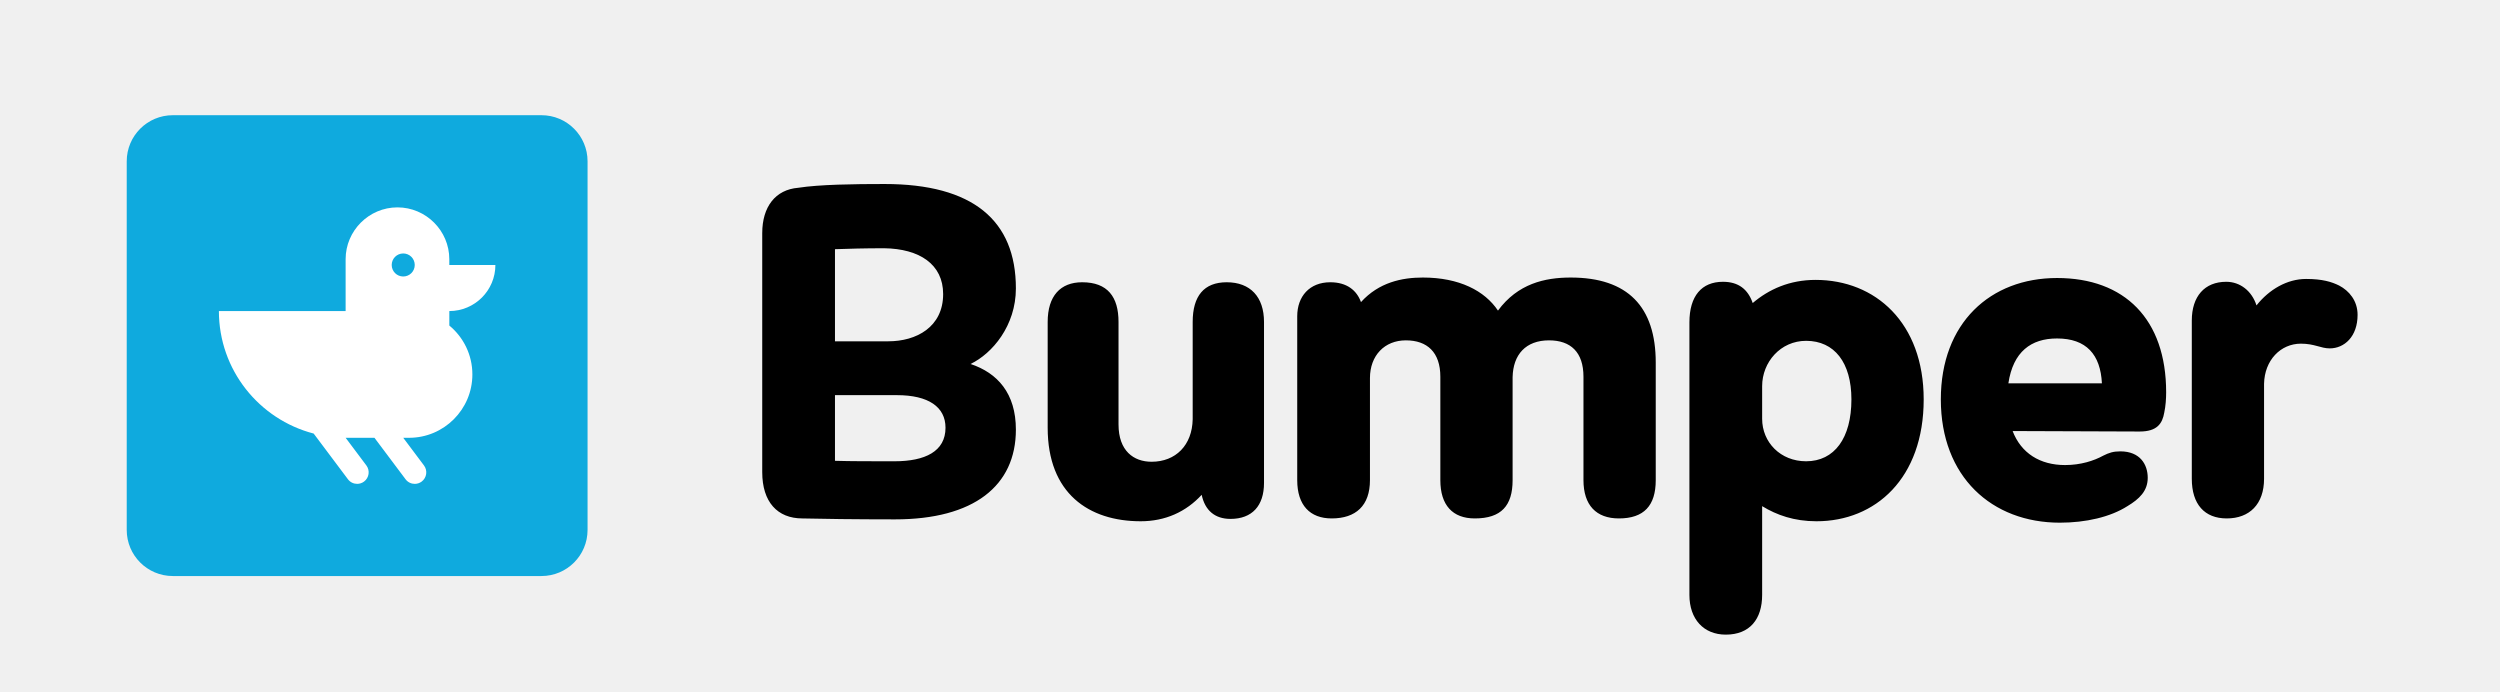
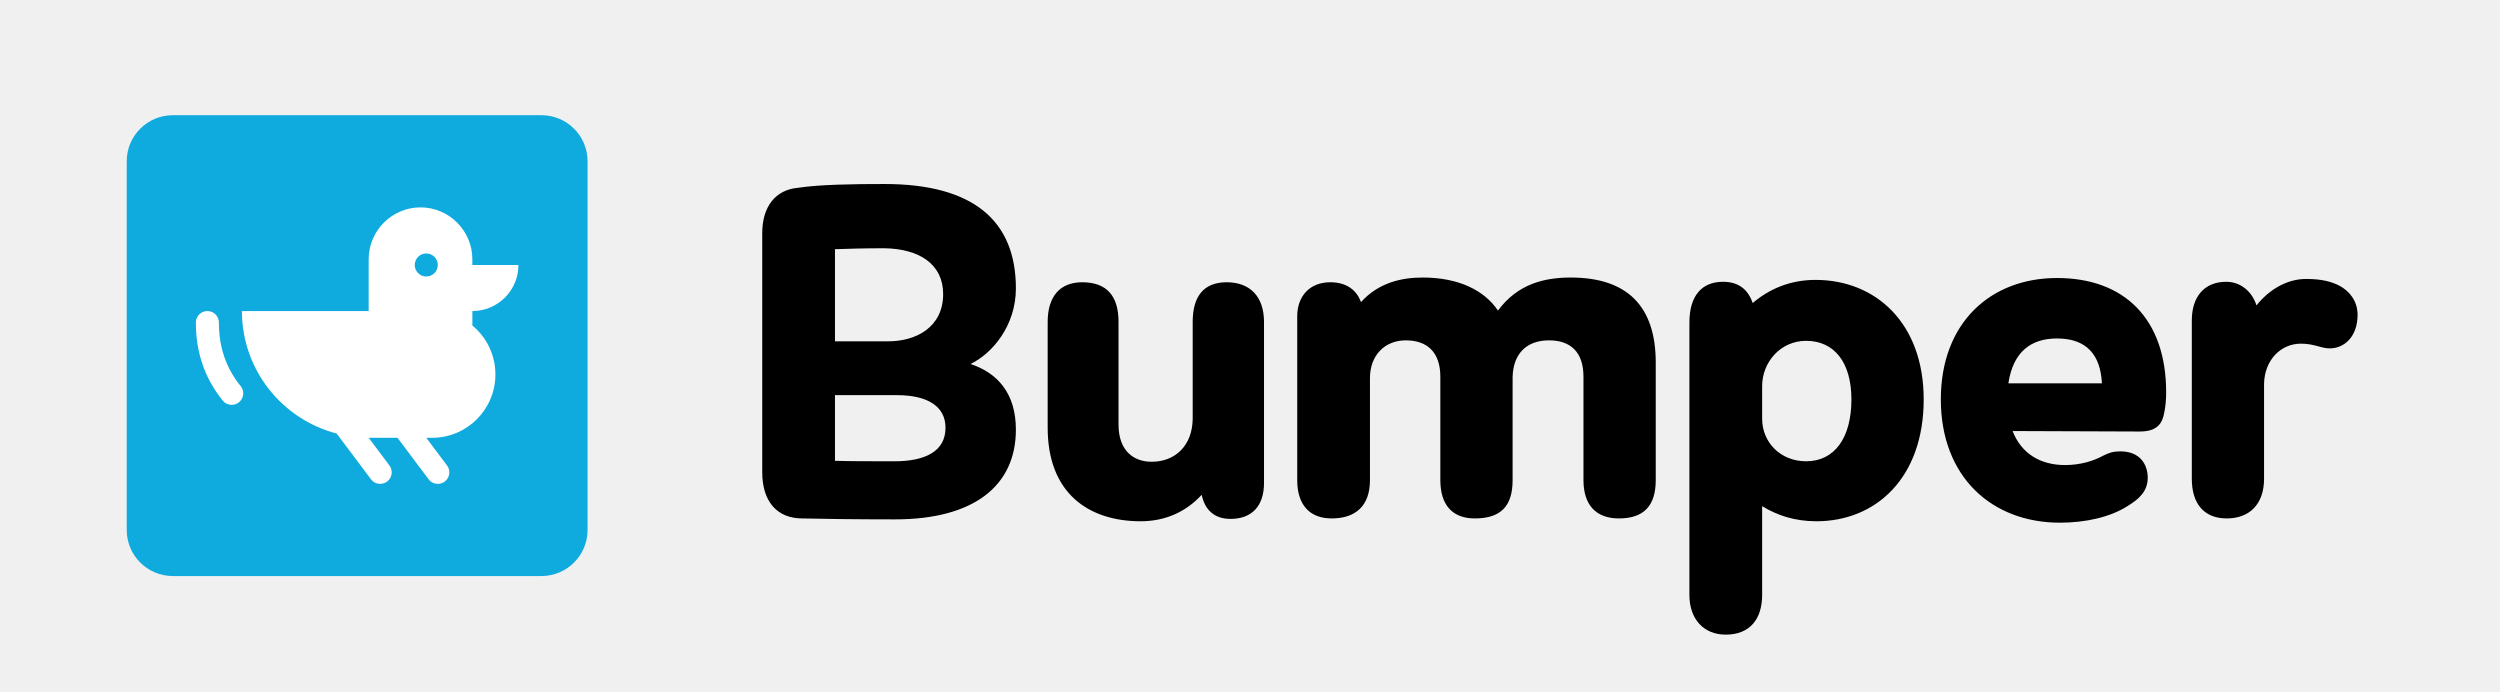
<svg xmlns="http://www.w3.org/2000/svg" width="217px" height="60px" viewBox="0 0 217 60" version="1.1">
  <defs />
  <g id="logo" stroke="none" stroke-width="1" fill="none" fill-rule="evenodd">
    <rect id="Rectangle" fill="#0FAADE" x="11" y="10" width="40" height="40" rx="4" />
-     <path d="M43,23 L39,23 L39,22.5 C39,20.025 36.975,18 34.5,18 C32.025,18 30,20.025 30,22.5 L30,27 L19,27 C19,32.115 22.496,36.402 27.226,37.633 L30.201,41.599 C30.397,41.862 30.698,41.999 31.002,41.999 C31.21,41.999 31.421,41.934 31.601,41.799 C32.043,41.468 32.132,40.841 31.801,40.4 L30.001,38 L32.502,38 L35.202,41.6 C35.398,41.863 35.699,42 36.003,42 C36.211,42 36.422,41.935 36.602,41.8 C37.044,41.469 37.133,40.842 36.802,40.401 L35.002,38.001 L35.502,38.001 C38.54,38.001 41.002,35.539 41.002,32.501 C41.002,30.793 40.223,29.267 39.002,28.258 L39.002,27 C41.209,27 43,25.209 43,23 Z M35,24 C34.448,24 34,23.552 34,23 C34,22.448 34.448,22 35,22 C35.552,22 36,22.448 36,23 C36,23.552 35.552,24 35,24 Z" id="duck" fill="#FFFFFF" fill-rule="nonzero" />
+     <path d="M45,23 L41,23 L41,22.5 C41,20.025 38.975,18 36.5,18 C34.025,18 32,20.025 32,22.5 L32,27 L21,27 C21,32.115 24.496,36.402 29.226,37.633 L32.201,41.599 C32.397,41.862 32.698,41.999 33.002,41.999 C33.21,41.999 33.421,41.934 33.601,41.799 C34.043,41.468 34.132,40.841 33.801,40.4 L32.001,38 L34.502,38 L37.202,41.6 C37.398,41.863 37.699,42 38.003,42 C38.211,42 38.422,41.935 38.602,41.8 C39.044,41.469 39.133,40.842 38.802,40.401 L37.002,38.001 L37.502,38.001 C40.54,38.001 43.002,35.539 43.002,32.501 C43.002,30.793 42.223,29.267 41.002,28.258 L41.002,27 C43.209,27 45,25.209 45,23 Z M37,24 C36.448,24 36,23.552 36,23 C36,22.448 36.448,22 37,22 C37.552,22 38,22.448 38,23 C38,23.552 37.552,24 37,24 Z" id="duck" fill="#FFFFFF" fill-rule="nonzero" />
    <path d="M84.243,31.593 C86.58,32.372 88.179,34.135 88.179,37.292 C88.179,42.171 84.53,45.082 77.683,45.082 C74.362,45.082 71.164,45.041 69.647,45 C67.474,45 66.162,43.565 66.162,40.982 L66.162,20.236 C66.162,17.94 67.31,16.464 69.278,16.3 C71.123,16.013 74.116,15.972 76.781,15.972 C84.448,15.972 88.179,19.129 88.179,25.033 C88.179,28.272 86.129,30.691 84.243,31.593 Z M76.74,21.548 C75.018,21.548 73.706,21.589 72.476,21.63 L72.476,29.625 L77.109,29.625 C79.528,29.625 81.865,28.395 81.865,25.525 C81.865,22.942 79.815,21.589 76.74,21.548 Z M77.642,40.039 C80.307,40.039 82.07,39.178 82.07,37.128 C82.07,35.324 80.594,34.299 77.847,34.299 L72.476,34.299 L72.476,39.998 C73.829,40.039 75.592,40.039 77.642,40.039 Z M106.478,24.5 C108.528,24.5 109.716,25.771 109.716,27.944 L109.716,41.925 C109.716,43.893 108.692,45.041 106.805,45.041 C105.453,45.041 104.591,44.303 104.305,42.95 C102.951,44.426 101.147,45.246 99.015,45.246 C94.505,45.246 90.938,42.827 90.938,37.128 L90.938,27.944 C90.938,25.689 92.045,24.5 93.931,24.5 C96.145,24.5 97.088,25.771 97.088,27.944 L97.088,36.841 C97.088,39.137 98.4,40.08 99.958,40.08 C102.049,40.08 103.484,38.645 103.525,36.39 L103.525,27.944 C103.525,25.689 104.51,24.5 106.478,24.5 Z M136.338,24.09 C141.298,24.09 143.718,26.632 143.718,31.47 L143.718,41.679 C143.718,43.893 142.692,45 140.519,45 C138.552,45 137.445,43.852 137.445,41.679 L137.445,32.7 C137.445,30.568 136.338,29.543 134.452,29.543 C132.442,29.543 131.335,30.773 131.294,32.741 L131.294,41.679 C131.294,43.893 130.31,45 128.014,45 C126.088,45 125.022,43.852 125.022,41.679 L125.022,32.7 C125.022,30.568 123.874,29.543 122.028,29.543 C120.183,29.543 118.912,30.855 118.912,32.823 L118.912,41.679 C118.912,43.893 117.683,45 115.591,45 C113.706,45 112.599,43.852 112.599,41.679 L112.599,27.452 C112.599,25.73 113.665,24.5 115.469,24.5 C116.903,24.5 117.764,25.197 118.133,26.222 C119.692,24.5 121.701,24.09 123.504,24.09 C126.662,24.09 128.875,25.238 130.024,26.96 C131.745,24.623 134.083,24.09 136.338,24.09 Z M157.588,24.295 C162.794,24.295 166.976,28.026 166.976,34.668 C166.976,41.515 162.794,45.246 157.669,45.246 C155.743,45.246 154.226,44.713 152.954,43.934 L152.954,51.642 C152.954,53.733 151.888,55.086 149.798,55.086 C147.87,55.086 146.641,53.733 146.641,51.642 L146.641,27.985 C146.641,25.689 147.707,24.459 149.552,24.459 C150.905,24.459 151.725,25.115 152.135,26.304 C153.529,25.115 155.333,24.295 157.588,24.295 Z M156.768,40.039 C159.227,40.039 160.703,38.03 160.703,34.668 C160.703,31.47 159.227,29.584 156.768,29.584 C154.554,29.584 152.954,31.429 152.954,33.52 L152.954,36.349 C152.954,38.399 154.554,40.039 156.768,40.039 Z M178.55,24.131 C184.413,24.131 188.022,27.698 188.022,34.053 C188.022,34.586 187.981,35.242 187.857,35.816 C187.694,36.759 187.243,37.456 185.726,37.456 L174.696,37.415 C175.435,39.342 177.075,40.367 179.248,40.367 C180.601,40.367 181.749,39.998 182.569,39.547 C183.06,39.301 183.429,39.178 184.044,39.178 C185.767,39.178 186.423,40.326 186.423,41.474 C186.423,42.622 185.685,43.319 184.66,43.934 C183.184,44.877 181.052,45.369 178.797,45.369 C172.893,45.369 168.464,41.392 168.464,34.668 C168.464,28.026 172.769,24.131 178.55,24.131 Z M178.55,29.379 C176.296,29.379 174.738,30.527 174.327,33.274 L182.446,33.274 C182.322,30.773 181.093,29.379 178.55,29.379 Z M203.04,24.787 C203.9,25.238 204.638,26.099 204.638,27.329 C204.638,29.215 203.49,30.24 202.22,30.24 C201.44,30.24 200.907,29.83 199.719,29.83 C197.956,29.83 196.561,31.265 196.52,33.315 L196.52,41.556 C196.52,43.77 195.25,45 193.281,45 C191.355,45 190.248,43.77 190.248,41.556 L190.248,27.821 C190.248,25.73 191.355,24.459 193.24,24.459 C194.429,24.459 195.454,25.238 195.864,26.509 C196.971,25.115 198.53,24.213 200.169,24.213 C201.564,24.213 202.383,24.459 203.04,24.787 Z" id="Bumper" fill="#000000" />
+     <path d="M18,28 C18,30.367 18.704,32.414 20.111,34.14" id="Path-2" stroke="#FFFFFF" stroke-width="2" stroke-linecap="round" stroke-linejoin="round" />
  </g>
</svg>
